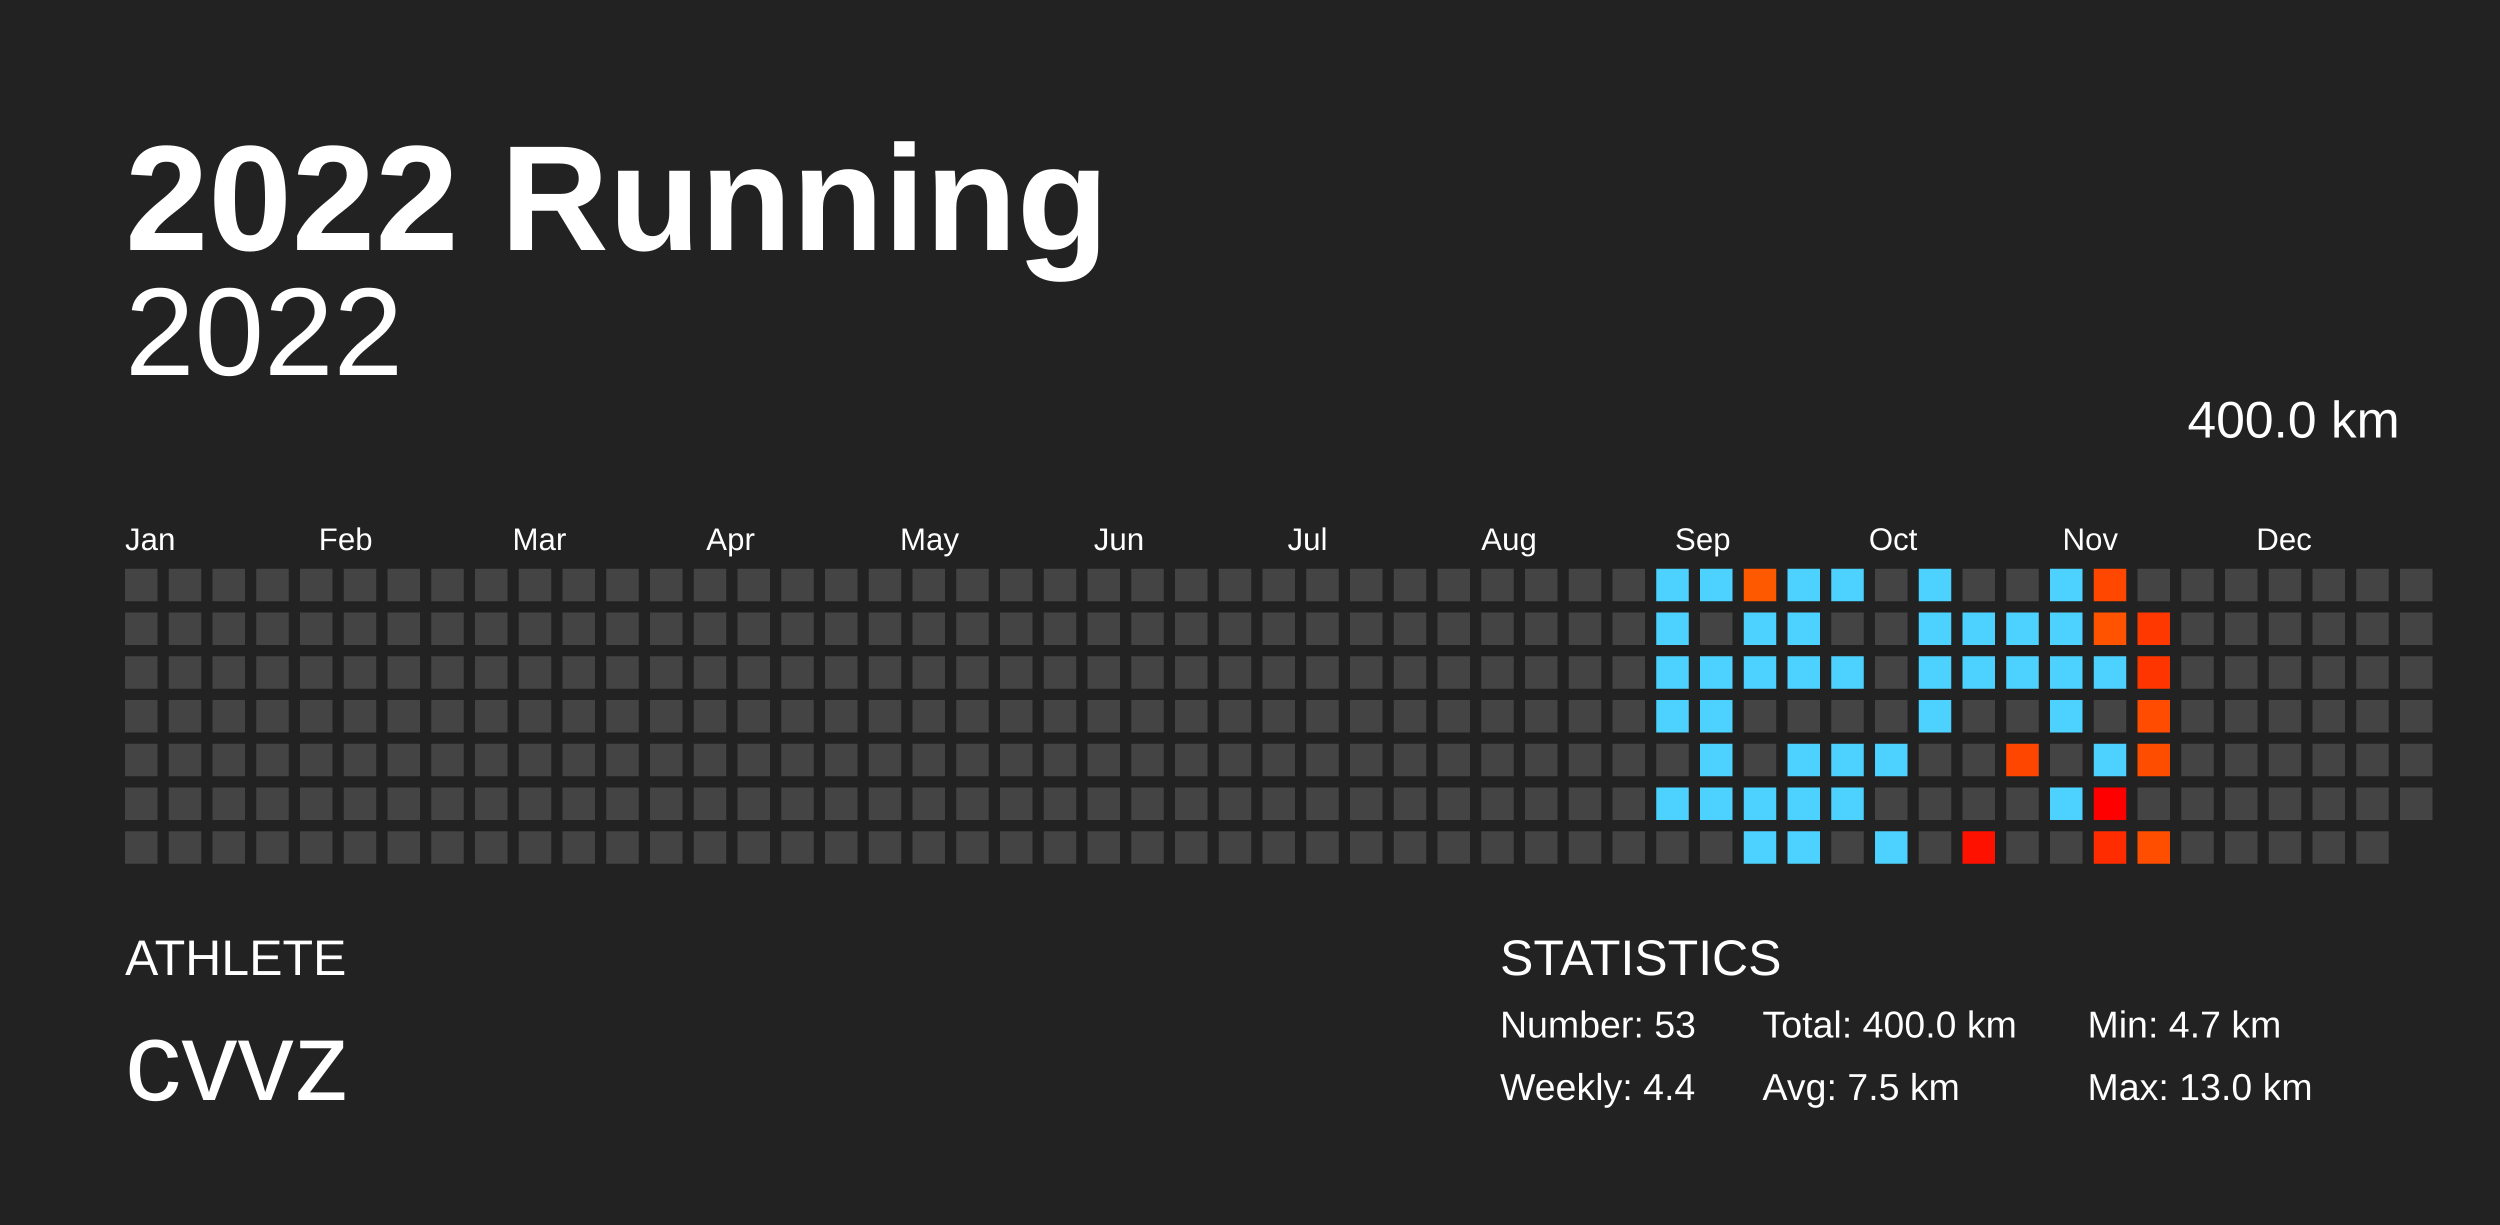
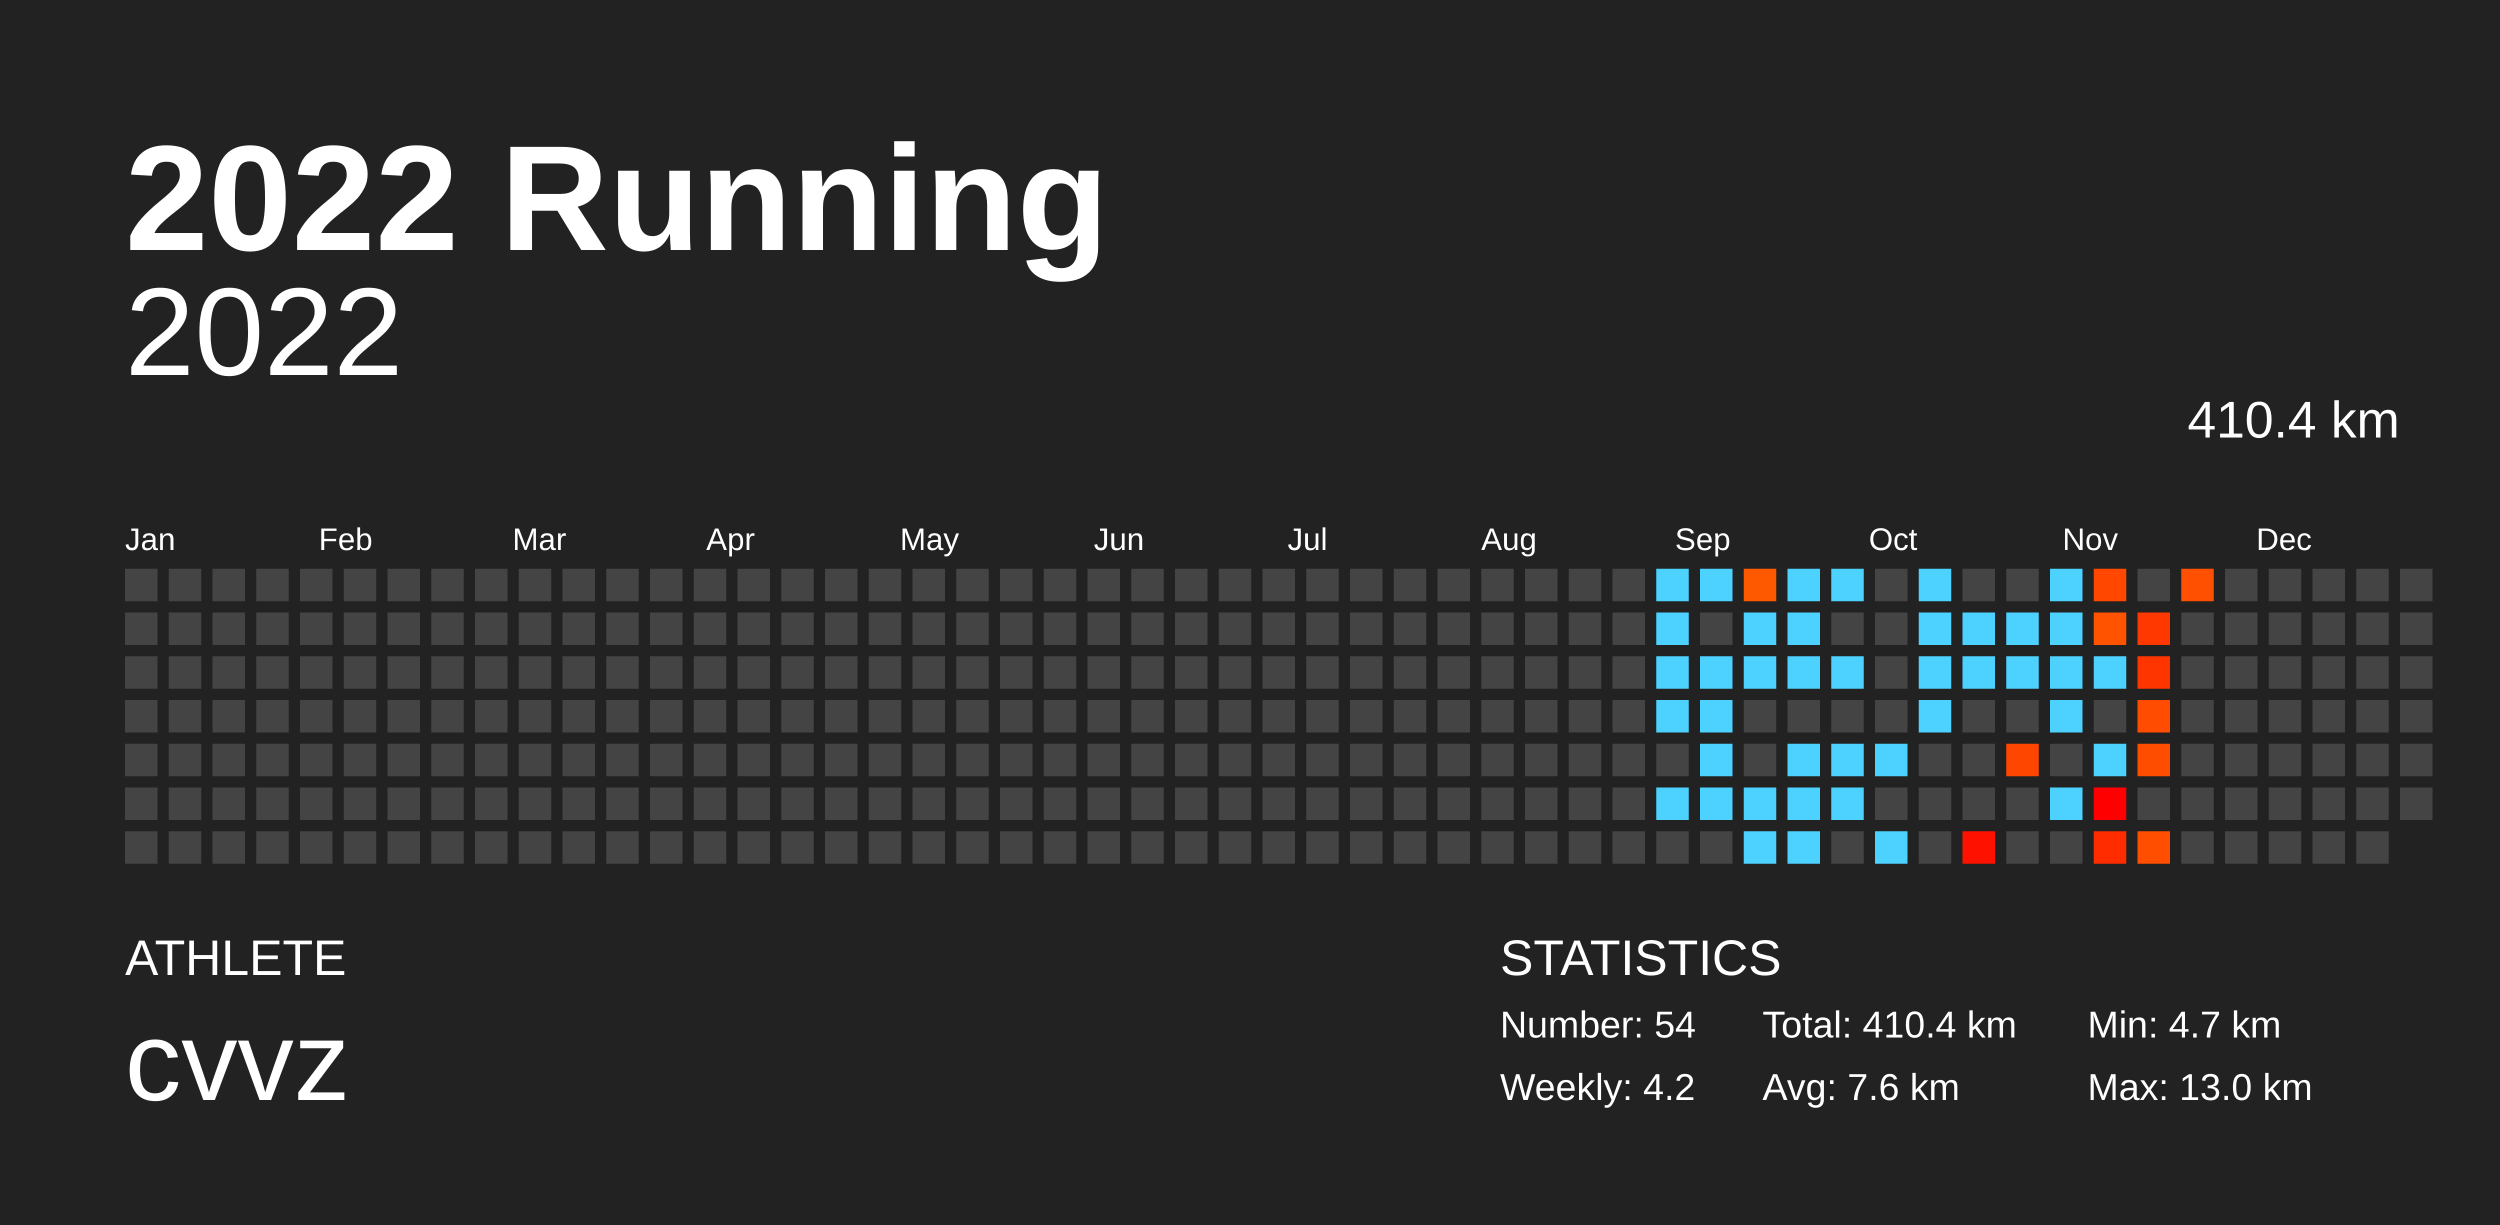
<svg xmlns="http://www.w3.org/2000/svg" baseProfile="full" height="98mm" version="1.1" viewBox="0,0,200,98" width="200mm">
  <defs />
  <rect fill="#222222" height="98" width="200" x="0" y="0" />
  <text fill="#FFFFFF" style="font-size:12px; font-family:Arial; font-weight:bold;" x="10" y="20">2022 Running</text>
  <text fill="#FFFFFF" style="font-size:4px; font-family:Arial" x="10" y="78">ATHLETE</text>
  <text fill="#FFFFFF" style="font-size:9px; font-family:Arial" x="10" y="88">cvvz</text>
  <text fill="#FFFFFF" style="font-size:4px; font-family:Arial" x="120" y="78">STATISTICS</text>
-   <text fill="#FFFFFF" style="font-size:3px; font-family:Arial" x="120" y="83">Number: 53</text>
-   <text fill="#FFFFFF" style="font-size:3px; font-family:Arial" x="120" y="88">Weekly: 4.4</text>
-   <text fill="#FFFFFF" style="font-size:3px; font-family:Arial" x="141" y="83">Total: 400.0 km</text>
-   <text fill="#FFFFFF" style="font-size:3px; font-family:Arial" x="141" y="88">Avg: 7.5 km</text>
+   <text fill="#FFFFFF" style="font-size:3px; font-family:Arial" x="120" y="83">Number: 54</text>
+   <text fill="#FFFFFF" style="font-size:3px; font-family:Arial" x="120" y="88">Weekly: 4.2</text>
+   <text fill="#FFFFFF" style="font-size:3px; font-family:Arial" x="141" y="83">Total: 410.4 km</text>
+   <text fill="#FFFFFF" style="font-size:3px; font-family:Arial" x="141" y="88">Avg: 7.6 km</text>
  <text fill="#FFFFFF" style="font-size:3px; font-family:Arial" x="167" y="83">Min: 4.7 km</text>
  <text fill="#FFFFFF" style="font-size:3px; font-family:Arial" x="167" y="88">Max: 13.0 km</text>
  <text alignment-baseline="hanging" fill="#FFFFFF" style="font-size:10.0px; font-family:Arial;" x="10" y="30">2022</text>
-   <text alignment-baseline="hanging" fill="#FFFFFF" style="font-size:4.125px; font-family:Arial;" x="175" y="35">400.0 km</text>
+   <text alignment-baseline="hanging" fill="#FFFFFF" style="font-size:4.125px; font-family:Arial;" x="175" y="35">410.4 km</text>
  <text fill="#FFFFFF" style="font-size:2.5px; font-family:Arial" x="10.0" y="44">Jan</text>
  <text fill="#FFFFFF" style="font-size:2.5px; font-family:Arial" x="25.5" y="44">Feb</text>
  <text fill="#FFFFFF" style="font-size:2.5px; font-family:Arial" x="41.0" y="44">Mar</text>
  <text fill="#FFFFFF" style="font-size:2.5px; font-family:Arial" x="56.5" y="44">Apr</text>
  <text fill="#FFFFFF" style="font-size:2.5px; font-family:Arial" x="72.0" y="44">May</text>
  <text fill="#FFFFFF" style="font-size:2.5px; font-family:Arial" x="87.5" y="44">Jun</text>
  <text fill="#FFFFFF" style="font-size:2.5px; font-family:Arial" x="103.0" y="44">Jul</text>
  <text fill="#FFFFFF" style="font-size:2.5px; font-family:Arial" x="118.5" y="44">Aug</text>
  <text fill="#FFFFFF" style="font-size:2.5px; font-family:Arial" x="134.0" y="44">Sep</text>
  <text fill="#FFFFFF" style="font-size:2.5px; font-family:Arial" x="149.5" y="44">Oct</text>
  <text fill="#FFFFFF" style="font-size:2.5px; font-family:Arial" x="165.0" y="44">Nov</text>
  <text fill="#FFFFFF" style="font-size:2.5px; font-family:Arial" x="180.5" y="44">Dec</text>
  <rect fill="#444444" height="2.6" width="2.6" x="10.0" y="45.5" />
  <rect fill="#444444" height="2.6" width="2.6" x="10.0" y="49.0" />
  <rect fill="#444444" height="2.6" width="2.6" x="10.0" y="52.5" />
  <rect fill="#444444" height="2.6" width="2.6" x="10.0" y="56.0" />
  <rect fill="#444444" height="2.6" width="2.6" x="10.0" y="59.5" />
  <rect fill="#444444" height="2.6" width="2.6" x="10.0" y="63.0" />
  <rect fill="#444444" height="2.6" width="2.6" x="10.0" y="66.5" />
  <rect fill="#444444" height="2.6" width="2.6" x="13.5" y="45.5" />
  <rect fill="#444444" height="2.6" width="2.6" x="13.5" y="49.0" />
  <rect fill="#444444" height="2.6" width="2.6" x="13.5" y="52.5" />
  <rect fill="#444444" height="2.6" width="2.6" x="13.5" y="56.0" />
  <rect fill="#444444" height="2.6" width="2.6" x="13.5" y="59.5" />
  <rect fill="#444444" height="2.6" width="2.6" x="13.5" y="63.0" />
  <rect fill="#444444" height="2.6" width="2.6" x="13.5" y="66.5" />
  <rect fill="#444444" height="2.6" width="2.6" x="17.0" y="45.5" />
  <rect fill="#444444" height="2.6" width="2.6" x="17.0" y="49.0" />
  <rect fill="#444444" height="2.6" width="2.6" x="17.0" y="52.5" />
  <rect fill="#444444" height="2.6" width="2.6" x="17.0" y="56.0" />
  <rect fill="#444444" height="2.6" width="2.6" x="17.0" y="59.5" />
  <rect fill="#444444" height="2.6" width="2.6" x="17.0" y="63.0" />
  <rect fill="#444444" height="2.6" width="2.6" x="17.0" y="66.5" />
  <rect fill="#444444" height="2.6" width="2.6" x="20.5" y="45.5" />
  <rect fill="#444444" height="2.6" width="2.6" x="20.5" y="49.0" />
  <rect fill="#444444" height="2.6" width="2.6" x="20.5" y="52.5" />
  <rect fill="#444444" height="2.6" width="2.6" x="20.5" y="56.0" />
  <rect fill="#444444" height="2.6" width="2.6" x="20.5" y="59.5" />
  <rect fill="#444444" height="2.6" width="2.6" x="20.5" y="63.0" />
  <rect fill="#444444" height="2.6" width="2.6" x="20.5" y="66.5" />
  <rect fill="#444444" height="2.6" width="2.6" x="24.0" y="45.5" />
  <rect fill="#444444" height="2.6" width="2.6" x="24.0" y="49.0" />
  <rect fill="#444444" height="2.6" width="2.6" x="24.0" y="52.5" />
  <rect fill="#444444" height="2.6" width="2.6" x="24.0" y="56.0" />
  <rect fill="#444444" height="2.6" width="2.6" x="24.0" y="59.5" />
  <rect fill="#444444" height="2.6" width="2.6" x="24.0" y="63.0" />
  <rect fill="#444444" height="2.6" width="2.6" x="24.0" y="66.5" />
  <rect fill="#444444" height="2.6" width="2.6" x="27.5" y="45.5" />
  <rect fill="#444444" height="2.6" width="2.6" x="27.5" y="49.0" />
  <rect fill="#444444" height="2.6" width="2.6" x="27.5" y="52.5" />
  <rect fill="#444444" height="2.6" width="2.6" x="27.5" y="56.0" />
  <rect fill="#444444" height="2.6" width="2.6" x="27.5" y="59.5" />
  <rect fill="#444444" height="2.6" width="2.6" x="27.5" y="63.0" />
  <rect fill="#444444" height="2.6" width="2.6" x="27.5" y="66.5" />
  <rect fill="#444444" height="2.6" width="2.6" x="31.0" y="45.5" />
  <rect fill="#444444" height="2.6" width="2.6" x="31.0" y="49.0" />
  <rect fill="#444444" height="2.6" width="2.6" x="31.0" y="52.5" />
  <rect fill="#444444" height="2.6" width="2.6" x="31.0" y="56.0" />
  <rect fill="#444444" height="2.6" width="2.6" x="31.0" y="59.5" />
  <rect fill="#444444" height="2.6" width="2.6" x="31.0" y="63.0" />
  <rect fill="#444444" height="2.6" width="2.6" x="31.0" y="66.5" />
  <rect fill="#444444" height="2.6" width="2.6" x="34.5" y="45.5" />
  <rect fill="#444444" height="2.6" width="2.6" x="34.5" y="49.0" />
  <rect fill="#444444" height="2.6" width="2.6" x="34.5" y="52.5" />
  <rect fill="#444444" height="2.6" width="2.6" x="34.5" y="56.0" />
  <rect fill="#444444" height="2.6" width="2.6" x="34.5" y="59.5" />
  <rect fill="#444444" height="2.6" width="2.6" x="34.5" y="63.0" />
  <rect fill="#444444" height="2.6" width="2.6" x="34.5" y="66.5" />
  <rect fill="#444444" height="2.6" width="2.6" x="38.0" y="45.5" />
  <rect fill="#444444" height="2.6" width="2.6" x="38.0" y="49.0" />
  <rect fill="#444444" height="2.6" width="2.6" x="38.0" y="52.5" />
  <rect fill="#444444" height="2.6" width="2.6" x="38.0" y="56.0" />
  <rect fill="#444444" height="2.6" width="2.6" x="38.0" y="59.5" />
  <rect fill="#444444" height="2.6" width="2.6" x="38.0" y="63.0" />
  <rect fill="#444444" height="2.6" width="2.6" x="38.0" y="66.5" />
  <rect fill="#444444" height="2.6" width="2.6" x="41.5" y="45.5" />
  <rect fill="#444444" height="2.6" width="2.6" x="41.5" y="49.0" />
  <rect fill="#444444" height="2.6" width="2.6" x="41.5" y="52.5" />
  <rect fill="#444444" height="2.6" width="2.6" x="41.5" y="56.0" />
  <rect fill="#444444" height="2.6" width="2.6" x="41.5" y="59.5" />
  <rect fill="#444444" height="2.6" width="2.6" x="41.5" y="63.0" />
  <rect fill="#444444" height="2.6" width="2.6" x="41.5" y="66.5" />
  <rect fill="#444444" height="2.6" width="2.6" x="45.0" y="45.5" />
  <rect fill="#444444" height="2.6" width="2.6" x="45.0" y="49.0" />
  <rect fill="#444444" height="2.6" width="2.6" x="45.0" y="52.5" />
  <rect fill="#444444" height="2.6" width="2.6" x="45.0" y="56.0" />
  <rect fill="#444444" height="2.6" width="2.6" x="45.0" y="59.5" />
  <rect fill="#444444" height="2.6" width="2.6" x="45.0" y="63.0" />
  <rect fill="#444444" height="2.6" width="2.6" x="45.0" y="66.5" />
  <rect fill="#444444" height="2.6" width="2.6" x="48.5" y="45.5" />
  <rect fill="#444444" height="2.6" width="2.6" x="48.5" y="49.0" />
  <rect fill="#444444" height="2.6" width="2.6" x="48.5" y="52.5" />
  <rect fill="#444444" height="2.6" width="2.6" x="48.5" y="56.0" />
  <rect fill="#444444" height="2.6" width="2.6" x="48.5" y="59.5" />
  <rect fill="#444444" height="2.6" width="2.6" x="48.5" y="63.0" />
  <rect fill="#444444" height="2.6" width="2.6" x="48.5" y="66.5" />
  <rect fill="#444444" height="2.6" width="2.6" x="52.0" y="45.5" />
  <rect fill="#444444" height="2.6" width="2.6" x="52.0" y="49.0" />
  <rect fill="#444444" height="2.6" width="2.6" x="52.0" y="52.5" />
  <rect fill="#444444" height="2.6" width="2.6" x="52.0" y="56.0" />
  <rect fill="#444444" height="2.6" width="2.6" x="52.0" y="59.5" />
  <rect fill="#444444" height="2.6" width="2.6" x="52.0" y="63.0" />
  <rect fill="#444444" height="2.6" width="2.6" x="52.0" y="66.5" />
  <rect fill="#444444" height="2.6" width="2.6" x="55.5" y="45.5" />
  <rect fill="#444444" height="2.6" width="2.6" x="55.5" y="49.0" />
  <rect fill="#444444" height="2.6" width="2.6" x="55.5" y="52.5" />
  <rect fill="#444444" height="2.6" width="2.6" x="55.5" y="56.0" />
  <rect fill="#444444" height="2.6" width="2.6" x="55.5" y="59.5" />
  <rect fill="#444444" height="2.6" width="2.6" x="55.5" y="63.0" />
  <rect fill="#444444" height="2.6" width="2.6" x="55.5" y="66.5" />
  <rect fill="#444444" height="2.6" width="2.6" x="59.0" y="45.5" />
  <rect fill="#444444" height="2.6" width="2.6" x="59.0" y="49.0" />
  <rect fill="#444444" height="2.6" width="2.6" x="59.0" y="52.5" />
  <rect fill="#444444" height="2.6" width="2.6" x="59.0" y="56.0" />
  <rect fill="#444444" height="2.6" width="2.6" x="59.0" y="59.5" />
  <rect fill="#444444" height="2.6" width="2.6" x="59.0" y="63.0" />
  <rect fill="#444444" height="2.6" width="2.6" x="59.0" y="66.5" />
  <rect fill="#444444" height="2.6" width="2.6" x="62.5" y="45.5" />
  <rect fill="#444444" height="2.6" width="2.6" x="62.5" y="49.0" />
  <rect fill="#444444" height="2.6" width="2.6" x="62.5" y="52.5" />
  <rect fill="#444444" height="2.6" width="2.6" x="62.5" y="56.0" />
  <rect fill="#444444" height="2.6" width="2.6" x="62.5" y="59.5" />
  <rect fill="#444444" height="2.6" width="2.6" x="62.5" y="63.0" />
  <rect fill="#444444" height="2.6" width="2.6" x="62.5" y="66.5" />
  <rect fill="#444444" height="2.6" width="2.6" x="66.0" y="45.5" />
  <rect fill="#444444" height="2.6" width="2.6" x="66.0" y="49.0" />
  <rect fill="#444444" height="2.6" width="2.6" x="66.0" y="52.5" />
  <rect fill="#444444" height="2.6" width="2.6" x="66.0" y="56.0" />
  <rect fill="#444444" height="2.6" width="2.6" x="66.0" y="59.5" />
  <rect fill="#444444" height="2.6" width="2.6" x="66.0" y="63.0" />
  <rect fill="#444444" height="2.6" width="2.6" x="66.0" y="66.5" />
  <rect fill="#444444" height="2.6" width="2.6" x="69.5" y="45.5" />
  <rect fill="#444444" height="2.6" width="2.6" x="69.5" y="49.0" />
  <rect fill="#444444" height="2.6" width="2.6" x="69.5" y="52.5" />
  <rect fill="#444444" height="2.6" width="2.6" x="69.5" y="56.0" />
  <rect fill="#444444" height="2.6" width="2.6" x="69.5" y="59.5" />
  <rect fill="#444444" height="2.6" width="2.6" x="69.5" y="63.0" />
  <rect fill="#444444" height="2.6" width="2.6" x="69.5" y="66.5" />
  <rect fill="#444444" height="2.6" width="2.6" x="73.0" y="45.5" />
  <rect fill="#444444" height="2.6" width="2.6" x="73.0" y="49.0" />
  <rect fill="#444444" height="2.6" width="2.6" x="73.0" y="52.5" />
  <rect fill="#444444" height="2.6" width="2.6" x="73.0" y="56.0" />
  <rect fill="#444444" height="2.6" width="2.6" x="73.0" y="59.5" />
  <rect fill="#444444" height="2.6" width="2.6" x="73.0" y="63.0" />
  <rect fill="#444444" height="2.6" width="2.6" x="73.0" y="66.5" />
  <rect fill="#444444" height="2.6" width="2.6" x="76.5" y="45.5" />
  <rect fill="#444444" height="2.6" width="2.6" x="76.5" y="49.0" />
  <rect fill="#444444" height="2.6" width="2.6" x="76.5" y="52.5" />
  <rect fill="#444444" height="2.6" width="2.6" x="76.5" y="56.0" />
  <rect fill="#444444" height="2.6" width="2.6" x="76.5" y="59.5" />
  <rect fill="#444444" height="2.6" width="2.6" x="76.5" y="63.0" />
  <rect fill="#444444" height="2.6" width="2.6" x="76.5" y="66.5" />
  <rect fill="#444444" height="2.6" width="2.6" x="80.0" y="45.5" />
  <rect fill="#444444" height="2.6" width="2.6" x="80.0" y="49.0" />
  <rect fill="#444444" height="2.6" width="2.6" x="80.0" y="52.5" />
  <rect fill="#444444" height="2.6" width="2.6" x="80.0" y="56.0" />
  <rect fill="#444444" height="2.6" width="2.6" x="80.0" y="59.5" />
  <rect fill="#444444" height="2.6" width="2.6" x="80.0" y="63.0" />
  <rect fill="#444444" height="2.6" width="2.6" x="80.0" y="66.5" />
  <rect fill="#444444" height="2.6" width="2.6" x="83.5" y="45.5" />
  <rect fill="#444444" height="2.6" width="2.6" x="83.5" y="49.0" />
  <rect fill="#444444" height="2.6" width="2.6" x="83.5" y="52.5" />
  <rect fill="#444444" height="2.6" width="2.6" x="83.5" y="56.0" />
  <rect fill="#444444" height="2.6" width="2.6" x="83.5" y="59.5" />
  <rect fill="#444444" height="2.6" width="2.6" x="83.5" y="63.0" />
  <rect fill="#444444" height="2.6" width="2.6" x="83.5" y="66.5" />
  <rect fill="#444444" height="2.6" width="2.6" x="87.0" y="45.5" />
  <rect fill="#444444" height="2.6" width="2.6" x="87.0" y="49.0" />
  <rect fill="#444444" height="2.6" width="2.6" x="87.0" y="52.5" />
  <rect fill="#444444" height="2.6" width="2.6" x="87.0" y="56.0" />
  <rect fill="#444444" height="2.6" width="2.6" x="87.0" y="59.5" />
  <rect fill="#444444" height="2.6" width="2.6" x="87.0" y="63.0" />
  <rect fill="#444444" height="2.6" width="2.6" x="87.0" y="66.5" />
  <rect fill="#444444" height="2.6" width="2.6" x="90.5" y="45.5" />
  <rect fill="#444444" height="2.6" width="2.6" x="90.5" y="49.0" />
  <rect fill="#444444" height="2.6" width="2.6" x="90.5" y="52.5" />
  <rect fill="#444444" height="2.6" width="2.6" x="90.5" y="56.0" />
  <rect fill="#444444" height="2.6" width="2.6" x="90.5" y="59.5" />
  <rect fill="#444444" height="2.6" width="2.6" x="90.5" y="63.0" />
  <rect fill="#444444" height="2.6" width="2.6" x="90.5" y="66.5" />
  <rect fill="#444444" height="2.6" width="2.6" x="94.0" y="45.5" />
  <rect fill="#444444" height="2.6" width="2.6" x="94.0" y="49.0" />
  <rect fill="#444444" height="2.6" width="2.6" x="94.0" y="52.5" />
  <rect fill="#444444" height="2.6" width="2.6" x="94.0" y="56.0" />
  <rect fill="#444444" height="2.6" width="2.6" x="94.0" y="59.5" />
  <rect fill="#444444" height="2.6" width="2.6" x="94.0" y="63.0" />
  <rect fill="#444444" height="2.6" width="2.6" x="94.0" y="66.5" />
  <rect fill="#444444" height="2.6" width="2.6" x="97.5" y="45.5" />
  <rect fill="#444444" height="2.6" width="2.6" x="97.5" y="49.0" />
  <rect fill="#444444" height="2.6" width="2.6" x="97.5" y="52.5" />
  <rect fill="#444444" height="2.6" width="2.6" x="97.5" y="56.0" />
  <rect fill="#444444" height="2.6" width="2.6" x="97.5" y="59.5" />
  <rect fill="#444444" height="2.6" width="2.6" x="97.5" y="63.0" />
  <rect fill="#444444" height="2.6" width="2.6" x="97.5" y="66.5" />
  <rect fill="#444444" height="2.6" width="2.6" x="101.0" y="45.5" />
  <rect fill="#444444" height="2.6" width="2.6" x="101.0" y="49.0" />
  <rect fill="#444444" height="2.6" width="2.6" x="101.0" y="52.5" />
  <rect fill="#444444" height="2.6" width="2.6" x="101.0" y="56.0" />
  <rect fill="#444444" height="2.6" width="2.6" x="101.0" y="59.5" />
  <rect fill="#444444" height="2.6" width="2.6" x="101.0" y="63.0" />
  <rect fill="#444444" height="2.6" width="2.6" x="101.0" y="66.5" />
  <rect fill="#444444" height="2.6" width="2.6" x="104.5" y="45.5" />
  <rect fill="#444444" height="2.6" width="2.6" x="104.5" y="49.0" />
  <rect fill="#444444" height="2.6" width="2.6" x="104.5" y="52.5" />
  <rect fill="#444444" height="2.6" width="2.6" x="104.5" y="56.0" />
  <rect fill="#444444" height="2.6" width="2.6" x="104.5" y="59.5" />
  <rect fill="#444444" height="2.6" width="2.6" x="104.5" y="63.0" />
  <rect fill="#444444" height="2.6" width="2.6" x="104.5" y="66.5" />
  <rect fill="#444444" height="2.6" width="2.6" x="108.0" y="45.5" />
  <rect fill="#444444" height="2.6" width="2.6" x="108.0" y="49.0" />
  <rect fill="#444444" height="2.6" width="2.6" x="108.0" y="52.5" />
  <rect fill="#444444" height="2.6" width="2.6" x="108.0" y="56.0" />
  <rect fill="#444444" height="2.6" width="2.6" x="108.0" y="59.5" />
  <rect fill="#444444" height="2.6" width="2.6" x="108.0" y="63.0" />
  <rect fill="#444444" height="2.6" width="2.6" x="108.0" y="66.5" />
  <rect fill="#444444" height="2.6" width="2.6" x="111.5" y="45.5" />
  <rect fill="#444444" height="2.6" width="2.6" x="111.5" y="49.0" />
  <rect fill="#444444" height="2.6" width="2.6" x="111.5" y="52.5" />
  <rect fill="#444444" height="2.6" width="2.6" x="111.5" y="56.0" />
  <rect fill="#444444" height="2.6" width="2.6" x="111.5" y="59.5" />
  <rect fill="#444444" height="2.6" width="2.6" x="111.5" y="63.0" />
  <rect fill="#444444" height="2.6" width="2.6" x="111.5" y="66.5" />
  <rect fill="#444444" height="2.6" width="2.6" x="115.0" y="45.5" />
  <rect fill="#444444" height="2.6" width="2.6" x="115.0" y="49.0" />
  <rect fill="#444444" height="2.6" width="2.6" x="115.0" y="52.5" />
  <rect fill="#444444" height="2.6" width="2.6" x="115.0" y="56.0" />
  <rect fill="#444444" height="2.6" width="2.6" x="115.0" y="59.5" />
  <rect fill="#444444" height="2.6" width="2.6" x="115.0" y="63.0" />
  <rect fill="#444444" height="2.6" width="2.6" x="115.0" y="66.5" />
  <rect fill="#444444" height="2.6" width="2.6" x="118.5" y="45.5" />
  <rect fill="#444444" height="2.6" width="2.6" x="118.5" y="49.0" />
  <rect fill="#444444" height="2.6" width="2.6" x="118.5" y="52.5" />
  <rect fill="#444444" height="2.6" width="2.6" x="118.5" y="56.0" />
  <rect fill="#444444" height="2.6" width="2.6" x="118.5" y="59.5" />
  <rect fill="#444444" height="2.6" width="2.6" x="118.5" y="63.0" />
  <rect fill="#444444" height="2.6" width="2.6" x="118.5" y="66.5" />
  <rect fill="#444444" height="2.6" width="2.6" x="122.0" y="45.5" />
  <rect fill="#444444" height="2.6" width="2.6" x="122.0" y="49.0" />
  <rect fill="#444444" height="2.6" width="2.6" x="122.0" y="52.5" />
  <rect fill="#444444" height="2.6" width="2.6" x="122.0" y="56.0" />
  <rect fill="#444444" height="2.6" width="2.6" x="122.0" y="59.5" />
  <rect fill="#444444" height="2.6" width="2.6" x="122.0" y="63.0" />
  <rect fill="#444444" height="2.6" width="2.6" x="122.0" y="66.5" />
  <rect fill="#444444" height="2.6" width="2.6" x="125.5" y="45.5" />
  <rect fill="#444444" height="2.6" width="2.6" x="125.5" y="49.0" />
  <rect fill="#444444" height="2.6" width="2.6" x="125.5" y="52.5" />
  <rect fill="#444444" height="2.6" width="2.6" x="125.5" y="56.0" />
  <rect fill="#444444" height="2.6" width="2.6" x="125.5" y="59.5" />
  <rect fill="#444444" height="2.6" width="2.6" x="125.5" y="63.0" />
  <rect fill="#444444" height="2.6" width="2.6" x="125.5" y="66.5" />
  <rect fill="#444444" height="2.6" width="2.6" x="129.0" y="45.5" />
  <rect fill="#444444" height="2.6" width="2.6" x="129.0" y="49.0" />
  <rect fill="#444444" height="2.6" width="2.6" x="129.0" y="52.5" />
  <rect fill="#444444" height="2.6" width="2.6" x="129.0" y="56.0" />
  <rect fill="#444444" height="2.6" width="2.6" x="129.0" y="59.5" />
  <rect fill="#444444" height="2.6" width="2.6" x="129.0" y="63.0" />
  <rect fill="#444444" height="2.6" width="2.6" x="129.0" y="66.5" />
  <rect fill="#4dd2ff" height="2.6" width="2.6" x="132.5" y="45.5" />
  <rect fill="#4dd2ff" height="2.6" width="2.6" x="132.5" y="49.0" />
  <rect fill="#4dd2ff" height="2.6" width="2.6" x="132.5" y="52.5" />
  <rect fill="#4dd2ff" height="2.6" width="2.6" x="132.5" y="56.0" />
  <rect fill="#444444" height="2.6" width="2.6" x="132.5" y="59.5" />
  <rect fill="#4dd2ff" height="2.6" width="2.6" x="132.5" y="63.0" />
  <rect fill="#444444" height="2.6" width="2.6" x="132.5" y="66.5" />
  <rect fill="#4dd2ff" height="2.6" width="2.6" x="136.0" y="45.5" />
  <rect fill="#444444" height="2.6" width="2.6" x="136.0" y="49.0" />
  <rect fill="#4dd2ff" height="2.6" width="2.6" x="136.0" y="52.5" />
  <rect fill="#4dd2ff" height="2.6" width="2.6" x="136.0" y="56.0" />
  <rect fill="#4dd2ff" height="2.6" width="2.6" x="136.0" y="59.5" />
  <rect fill="#4dd2ff" height="2.6" width="2.6" x="136.0" y="63.0" />
  <rect fill="#444444" height="2.6" width="2.6" x="136.0" y="66.5" />
  <rect fill="#ff5900" height="2.6" width="2.6" x="139.5" y="45.5" />
  <rect fill="#4dd2ff" height="2.6" width="2.6" x="139.5" y="49.0" />
  <rect fill="#4dd2ff" height="2.6" width="2.6" x="139.5" y="52.5" />
  <rect fill="#444444" height="2.6" width="2.6" x="139.5" y="56.0" />
  <rect fill="#444444" height="2.6" width="2.6" x="139.5" y="59.5" />
  <rect fill="#4dd2ff" height="2.6" width="2.6" x="139.5" y="63.0" />
  <rect fill="#4dd2ff" height="2.6" width="2.6" x="139.5" y="66.5" />
  <rect fill="#4dd2ff" height="2.6" width="2.6" x="143.0" y="45.5" />
  <rect fill="#4dd2ff" height="2.6" width="2.6" x="143.0" y="49.0" />
  <rect fill="#4dd2ff" height="2.6" width="2.6" x="143.0" y="52.5" />
  <rect fill="#444444" height="2.6" width="2.6" x="143.0" y="56.0" />
  <rect fill="#4dd2ff" height="2.6" width="2.6" x="143.0" y="59.5" />
  <rect fill="#4dd2ff" height="2.6" width="2.6" x="143.0" y="63.0" />
  <rect fill="#4dd2ff" height="2.6" width="2.6" x="143.0" y="66.5" />
  <rect fill="#4dd2ff" height="2.6" width="2.6" x="146.5" y="45.5" />
  <rect fill="#444444" height="2.6" width="2.6" x="146.5" y="49.0" />
  <rect fill="#4dd2ff" height="2.6" width="2.6" x="146.5" y="52.5" />
  <rect fill="#444444" height="2.6" width="2.6" x="146.5" y="56.0" />
  <rect fill="#4dd2ff" height="2.6" width="2.6" x="146.5" y="59.5" />
  <rect fill="#4dd2ff" height="2.6" width="2.6" x="146.5" y="63.0" />
  <rect fill="#444444" height="2.6" width="2.6" x="146.5" y="66.5" />
  <rect fill="#444444" height="2.6" width="2.6" x="150.0" y="45.5" />
  <rect fill="#444444" height="2.6" width="2.6" x="150.0" y="49.0" />
  <rect fill="#444444" height="2.6" width="2.6" x="150.0" y="52.5" />
  <rect fill="#444444" height="2.6" width="2.6" x="150.0" y="56.0" />
  <rect fill="#4dd2ff" height="2.6" width="2.6" x="150.0" y="59.5" />
  <rect fill="#444444" height="2.6" width="2.6" x="150.0" y="63.0" />
  <rect fill="#4dd2ff" height="2.6" width="2.6" x="150.0" y="66.5" />
  <rect fill="#4dd2ff" height="2.6" width="2.6" x="153.5" y="45.5" />
  <rect fill="#4dd2ff" height="2.6" width="2.6" x="153.5" y="49.0" />
  <rect fill="#4dd2ff" height="2.6" width="2.6" x="153.5" y="52.5" />
  <rect fill="#4dd2ff" height="2.6" width="2.6" x="153.5" y="56.0" />
  <rect fill="#444444" height="2.6" width="2.6" x="153.5" y="59.5" />
  <rect fill="#444444" height="2.6" width="2.6" x="153.5" y="63.0" />
  <rect fill="#444444" height="2.6" width="2.6" x="153.5" y="66.5" />
  <rect fill="#444444" height="2.6" width="2.6" x="157.0" y="45.5" />
  <rect fill="#4dd2ff" height="2.6" width="2.6" x="157.0" y="49.0" />
  <rect fill="#4dd2ff" height="2.6" width="2.6" x="157.0" y="52.5" />
  <rect fill="#444444" height="2.6" width="2.6" x="157.0" y="56.0" />
  <rect fill="#444444" height="2.6" width="2.6" x="157.0" y="59.5" />
  <rect fill="#444444" height="2.6" width="2.6" x="157.0" y="63.0" />
  <rect fill="#ff1100" height="2.6" width="2.6" x="157.0" y="66.5" />
  <rect fill="#444444" height="2.6" width="2.6" x="160.5" y="45.5" />
  <rect fill="#4dd2ff" height="2.6" width="2.6" x="160.5" y="49.0" />
  <rect fill="#4dd2ff" height="2.6" width="2.6" x="160.5" y="52.5" />
  <rect fill="#444444" height="2.6" width="2.6" x="160.5" y="56.0" />
  <rect fill="#ff4600" height="2.6" width="2.6" x="160.5" y="59.5" />
  <rect fill="#444444" height="2.6" width="2.6" x="160.5" y="63.0" />
  <rect fill="#444444" height="2.6" width="2.6" x="160.5" y="66.5" />
  <rect fill="#4dd2ff" height="2.6" width="2.6" x="164.0" y="45.5" />
  <rect fill="#4dd2ff" height="2.6" width="2.6" x="164.0" y="49.0" />
  <rect fill="#4dd2ff" height="2.6" width="2.6" x="164.0" y="52.5" />
  <rect fill="#4dd2ff" height="2.6" width="2.6" x="164.0" y="56.0" />
  <rect fill="#444444" height="2.6" width="2.6" x="164.0" y="59.5" />
  <rect fill="#4dd2ff" height="2.6" width="2.6" x="164.0" y="63.0" />
  <rect fill="#444444" height="2.6" width="2.6" x="164.0" y="66.5" />
  <rect fill="#ff4700" height="2.6" width="2.6" x="167.5" y="45.5" />
  <rect fill="#ff5300" height="2.6" width="2.6" x="167.5" y="49.0" />
  <rect fill="#4dd2ff" height="2.6" width="2.6" x="167.5" y="52.5" />
  <rect fill="#444444" height="2.6" width="2.6" x="167.5" y="56.0" />
  <rect fill="#4dd2ff" height="2.6" width="2.6" x="167.5" y="59.5" />
  <rect fill="#ff0000" height="2.6" width="2.6" x="167.5" y="63.0" />
  <rect fill="#ff2c00" height="2.6" width="2.6" x="167.5" y="66.5" />
  <rect fill="#444444" height="2.6" width="2.6" x="171.0" y="45.5" />
  <rect fill="#ff3800" height="2.6" width="2.6" x="171.0" y="49.0" />
  <rect fill="#ff3500" height="2.6" width="2.6" x="171.0" y="52.5" />
  <rect fill="#ff4c00" height="2.6" width="2.6" x="171.0" y="56.0" />
  <rect fill="#ff4d00" height="2.6" width="2.6" x="171.0" y="59.5" />
  <rect fill="#444444" height="2.6" width="2.6" x="171.0" y="63.0" />
  <rect fill="#ff4e00" height="2.6" width="2.6" x="171.0" y="66.5" />
-   <rect fill="#444444" height="2.6" width="2.6" x="174.5" y="45.5" />
+   <rect fill="#ff4f00" height="2.6" width="2.6" x="174.5" y="45.5" />
  <rect fill="#444444" height="2.6" width="2.6" x="174.5" y="49.0" />
  <rect fill="#444444" height="2.6" width="2.6" x="174.5" y="52.5" />
  <rect fill="#444444" height="2.6" width="2.6" x="174.5" y="56.0" />
  <rect fill="#444444" height="2.6" width="2.6" x="174.5" y="59.5" />
  <rect fill="#444444" height="2.6" width="2.6" x="174.5" y="63.0" />
  <rect fill="#444444" height="2.6" width="2.6" x="174.5" y="66.5" />
  <rect fill="#444444" height="2.6" width="2.6" x="178.0" y="45.5" />
  <rect fill="#444444" height="2.6" width="2.6" x="178.0" y="49.0" />
  <rect fill="#444444" height="2.6" width="2.6" x="178.0" y="52.5" />
  <rect fill="#444444" height="2.6" width="2.6" x="178.0" y="56.0" />
  <rect fill="#444444" height="2.6" width="2.6" x="178.0" y="59.5" />
  <rect fill="#444444" height="2.6" width="2.6" x="178.0" y="63.0" />
  <rect fill="#444444" height="2.6" width="2.6" x="178.0" y="66.5" />
  <rect fill="#444444" height="2.6" width="2.6" x="181.5" y="45.5" />
  <rect fill="#444444" height="2.6" width="2.6" x="181.5" y="49.0" />
  <rect fill="#444444" height="2.6" width="2.6" x="181.5" y="52.5" />
  <rect fill="#444444" height="2.6" width="2.6" x="181.5" y="56.0" />
  <rect fill="#444444" height="2.6" width="2.6" x="181.5" y="59.5" />
  <rect fill="#444444" height="2.6" width="2.6" x="181.5" y="63.0" />
  <rect fill="#444444" height="2.6" width="2.6" x="181.5" y="66.5" />
  <rect fill="#444444" height="2.6" width="2.6" x="185.0" y="45.5" />
  <rect fill="#444444" height="2.6" width="2.6" x="185.0" y="49.0" />
  <rect fill="#444444" height="2.6" width="2.6" x="185.0" y="52.5" />
  <rect fill="#444444" height="2.6" width="2.6" x="185.0" y="56.0" />
  <rect fill="#444444" height="2.6" width="2.6" x="185.0" y="59.5" />
  <rect fill="#444444" height="2.6" width="2.6" x="185.0" y="63.0" />
  <rect fill="#444444" height="2.6" width="2.6" x="185.0" y="66.5" />
  <rect fill="#444444" height="2.6" width="2.6" x="188.5" y="45.5" />
  <rect fill="#444444" height="2.6" width="2.6" x="188.5" y="49.0" />
  <rect fill="#444444" height="2.6" width="2.6" x="188.5" y="52.5" />
  <rect fill="#444444" height="2.6" width="2.6" x="188.5" y="56.0" />
  <rect fill="#444444" height="2.6" width="2.6" x="188.5" y="59.5" />
  <rect fill="#444444" height="2.6" width="2.6" x="188.5" y="63.0" />
  <rect fill="#444444" height="2.6" width="2.6" x="188.5" y="66.5" />
  <rect fill="#444444" height="2.6" width="2.6" x="192.0" y="45.5" />
  <rect fill="#444444" height="2.6" width="2.6" x="192.0" y="49.0" />
  <rect fill="#444444" height="2.6" width="2.6" x="192.0" y="52.5" />
  <rect fill="#444444" height="2.6" width="2.6" x="192.0" y="56.0" />
  <rect fill="#444444" height="2.6" width="2.6" x="192.0" y="59.5" />
  <rect fill="#444444" height="2.6" width="2.6" x="192.0" y="63.0" />
</svg>
